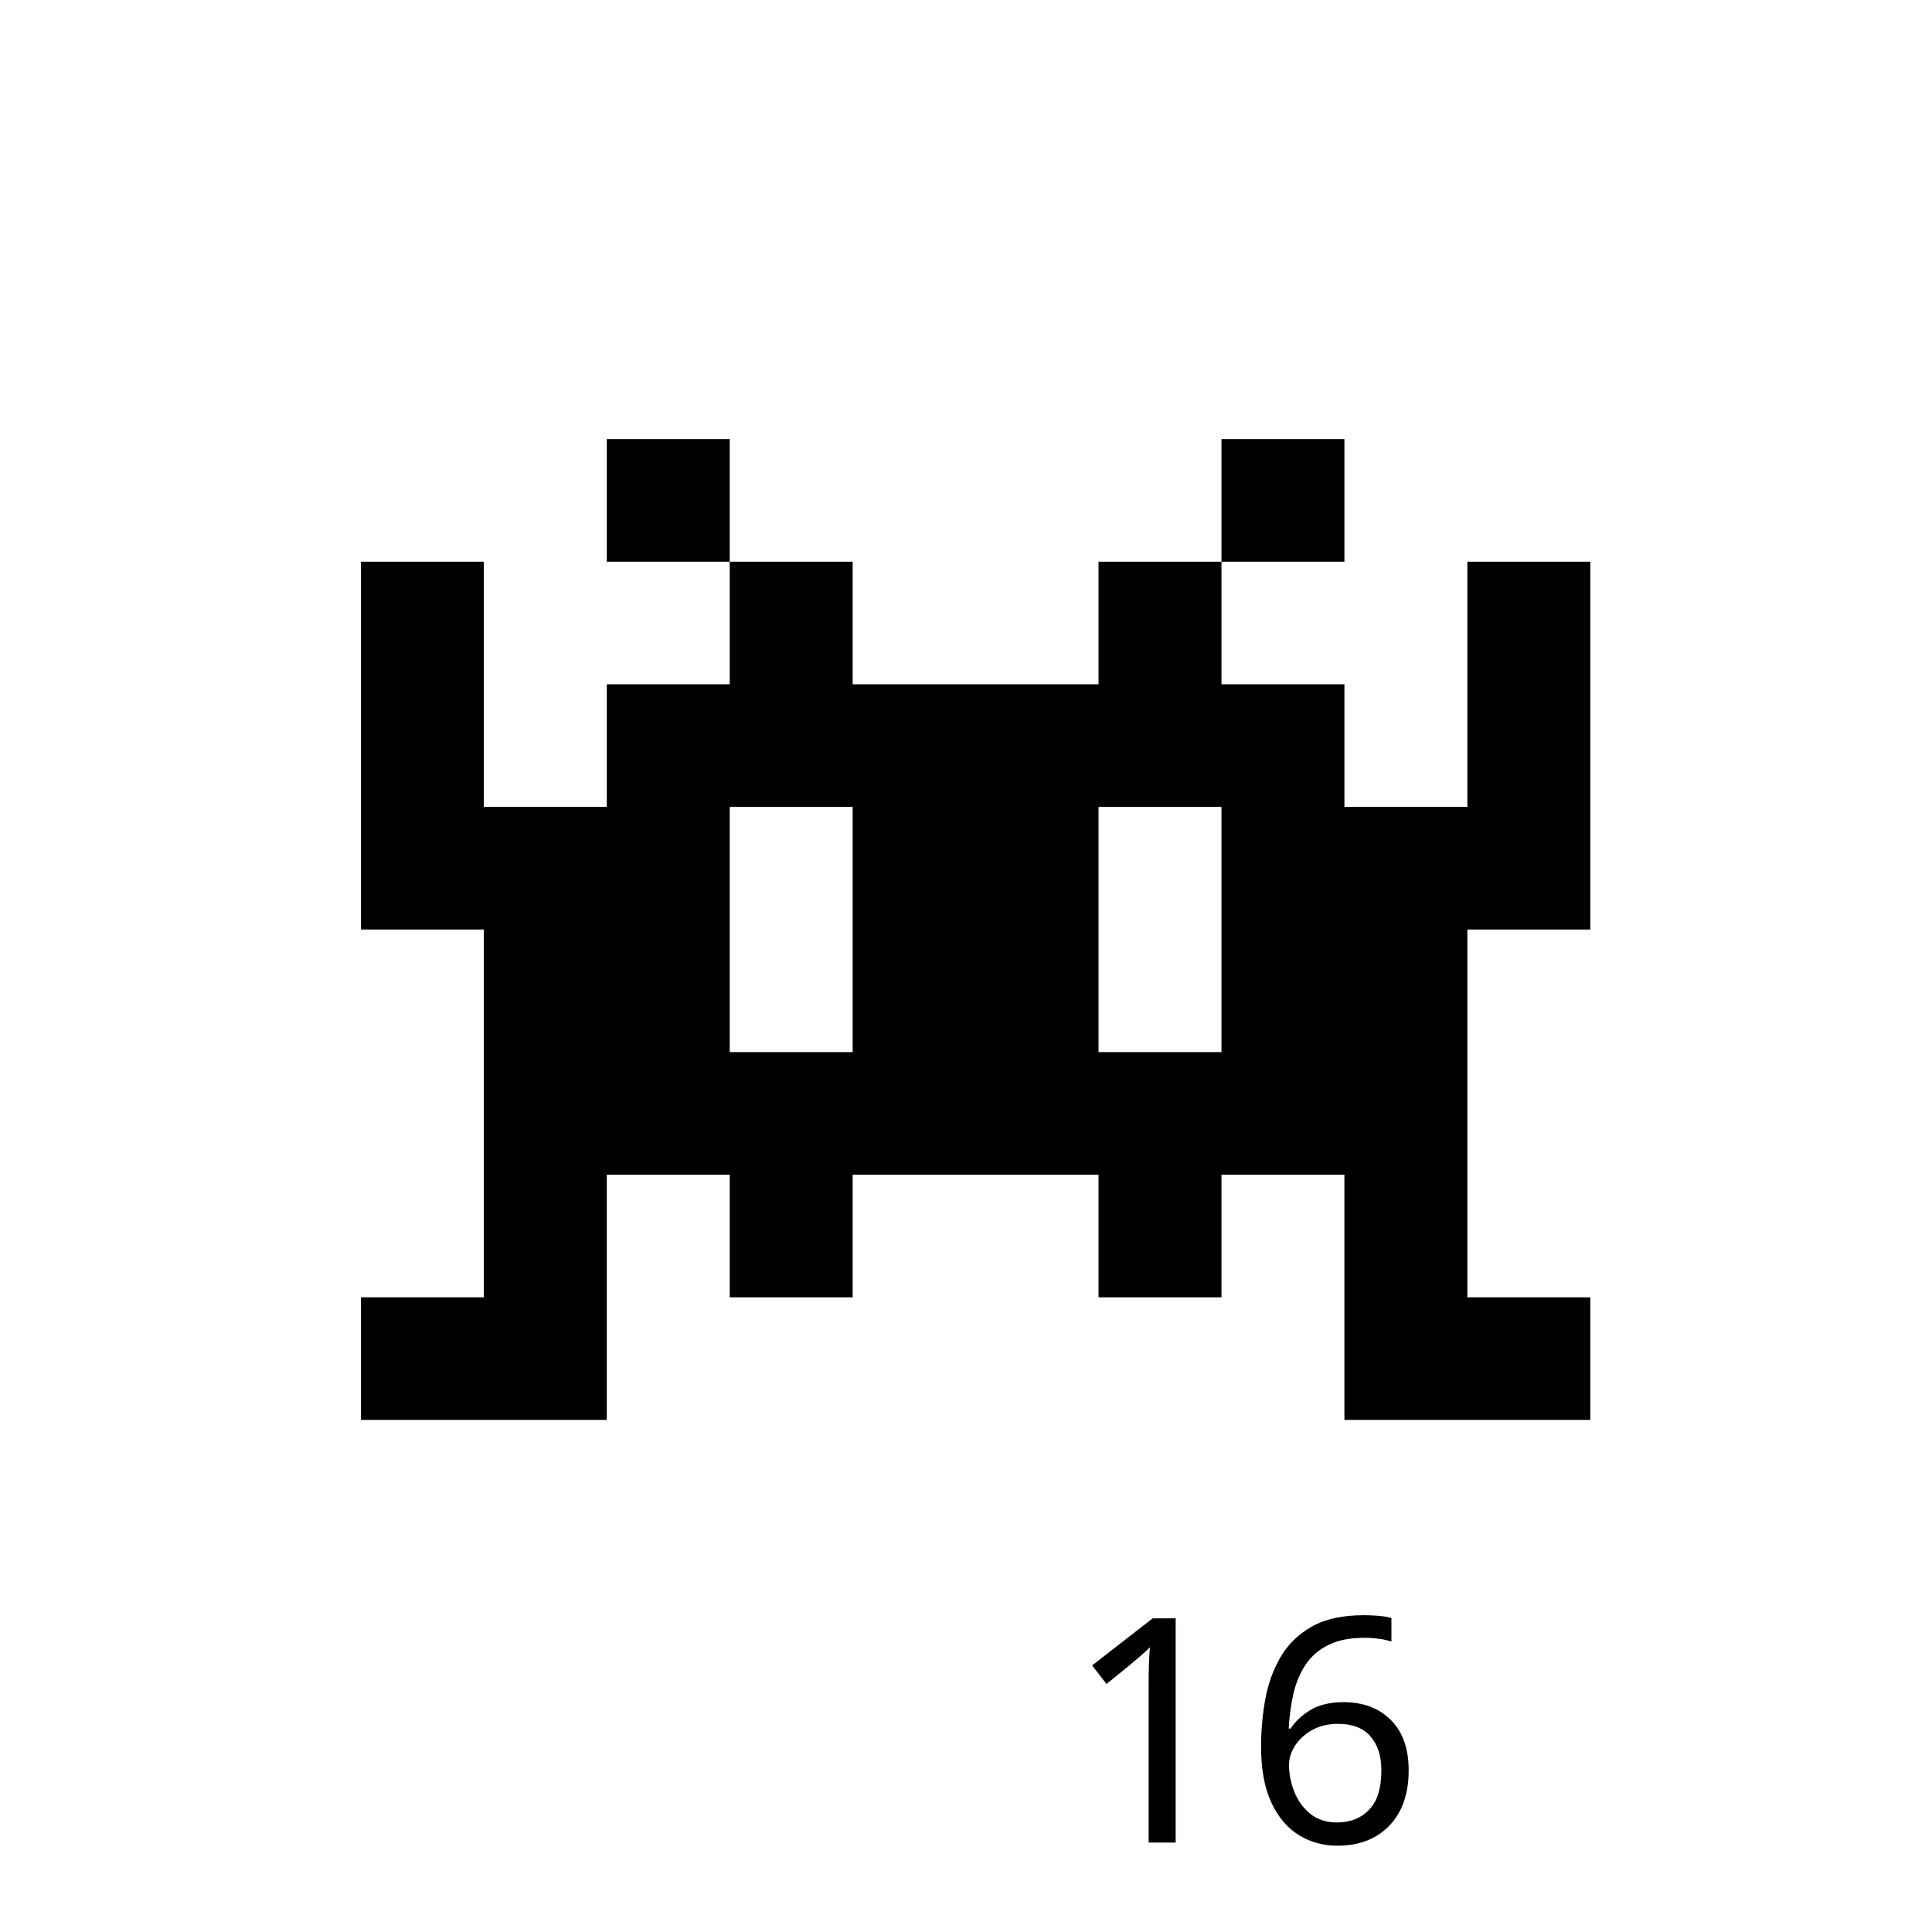
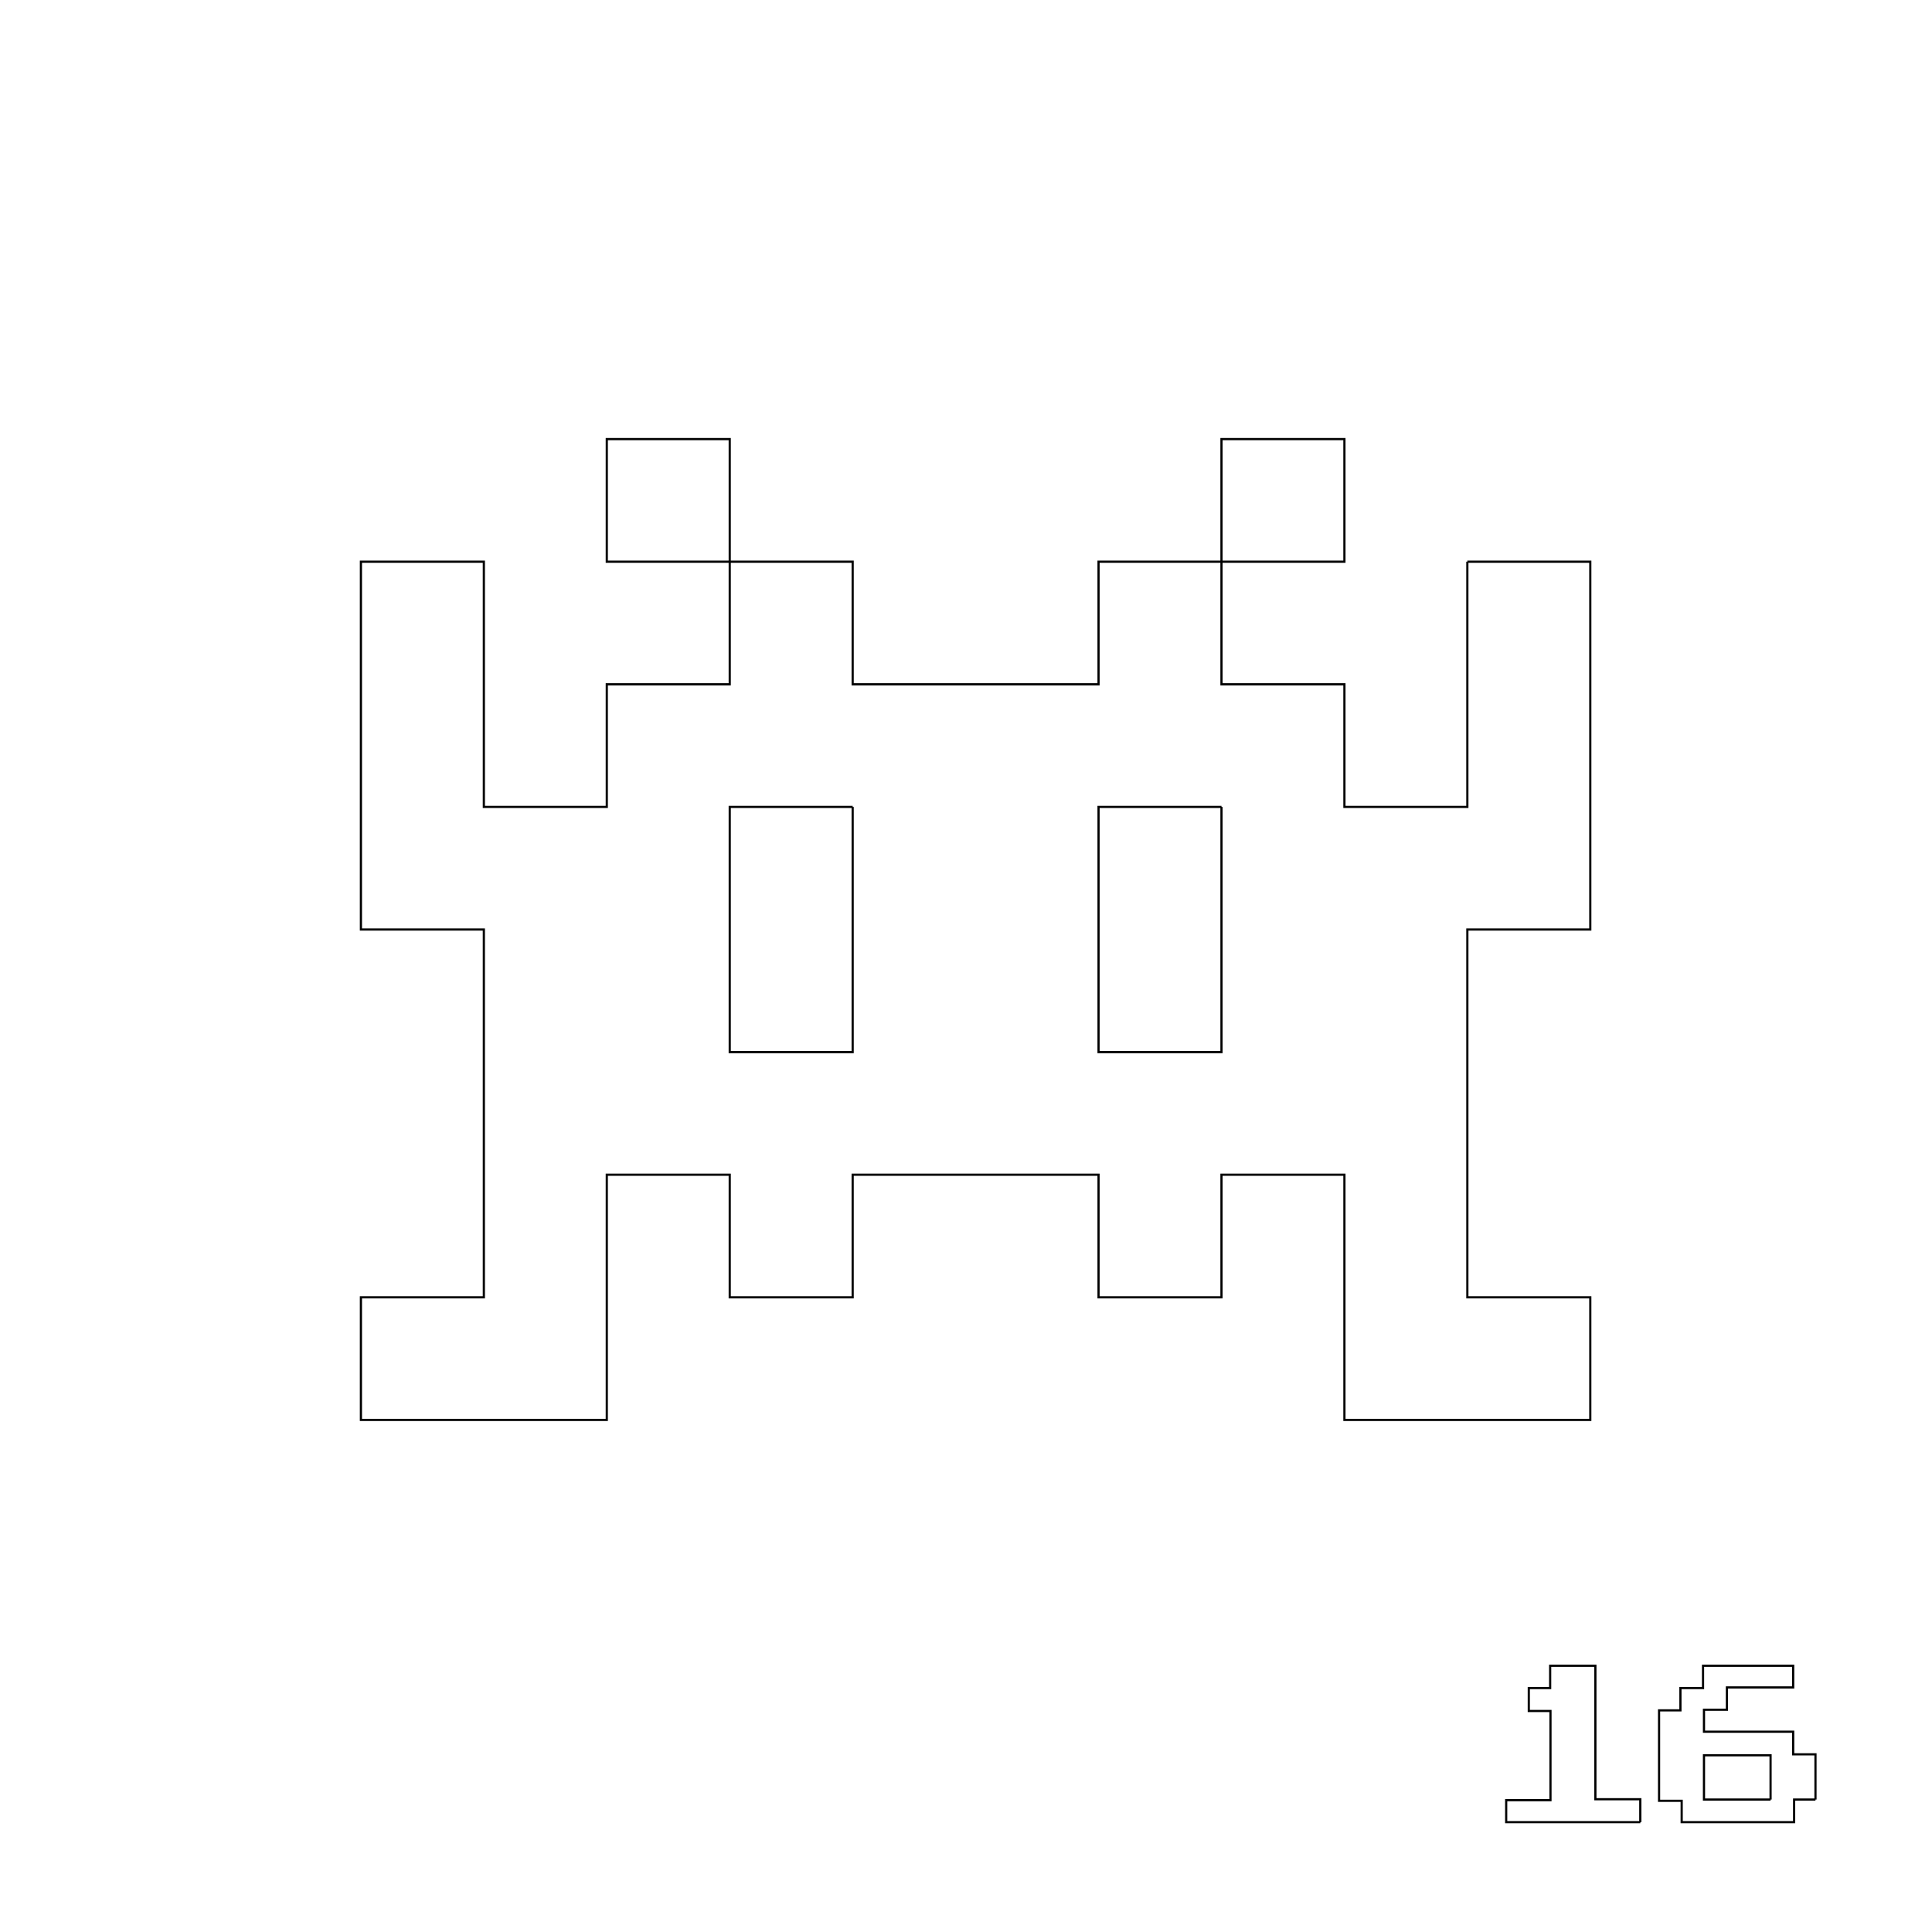
<svg xmlns="http://www.w3.org/2000/svg" width="885.827" height="885.827" id="svg3016" version="1.1">
  <defs id="defs3018" />
  <g id="layer1" transform="translate(0,-166.5354)">
-     <text xml:space="preserve" style="font-size:144px;font-style:normal;font-variant:normal;font-weight:normal;font-stretch:normal;text-align:center;line-height:125%;letter-spacing:0px;word-spacing:0px;text-anchor:middle;fill:#000000;fill-opacity:1;stroke:none;font-family:'8bit';-inkscape-font-specification:'8bit'" x="839.856" y="1011.362" id="text3064">
-       <tspan x="839.856" y="1011.362" id="tspan3185" style="text-align:end;text-anchor:end">16</tspan>
-     </text>
-     <path id="path3053" style="font-size:32px;font-style:normal;font-variant:normal;font-weight:normal;font-stretch:normal;text-align:center;line-height:125%;letter-spacing:0px;word-spacing:0px;text-anchor:middle;fill:#000000;fill-opacity:1;stroke:none;font-family:invaders from space;-inkscape-font-specification:invaders from space" d="m 390.949,536.505 -56.367,0 0,112.428 56.367,0 0,-112.428 m 169.102,0 -56.367,0 0,112.428 56.367,0 0,-112.428 m 112.735,-112.427 56.367,0 0,168.641 -56.367,0 0,168.641 56.367,0 0,56.214 -112.735,0 0,-112.427 -56.368,0 0,56.214 -56.367,0 0,-56.214 -112.735,0 0,56.214 -56.367,0 0,-56.214 -56.367,0 0,112.427 -112.735,0 0,-56.214 56.367,0 0,-168.641 -56.367,0 0,-168.641 56.367,0 0,112.427 56.368,0 0,-56.214 56.367,0 0,-56.214 -56.367,0 0,-56.214 56.367,0 0,56.214 56.367,0 0,56.214 112.735,0 0,-56.214 56.367,0 0,-56.214 56.368,0 0,56.214 -56.368,0 0,56.214 56.368,0 0,56.214 56.367,0 0,-112.427" />
+     <path id="path2987" style="font-size:144px;font-style:normal;font-variant:normal;font-weight:normal;font-stretch:normal;text-align:end;line-height:125%;letter-spacing:0px;word-spacing:0px;text-anchor:end;fill:none;fill-opacity:1;stroke:#000000;font-family:'8bit';-inkscape-font-specification:'8bit'" d="m 752.079,1002.002 -61.488,0 0,-10.08 20.304,0 0,-40.896 -9.936,0 0,-10.512 9.792,0 0,-10.224 20.736,0 0,61.2 20.592,0 0,10.512" />
+     <path id="path2989" style="font-size:144px;font-style:normal;font-variant:normal;font-weight:normal;font-stretch:normal;text-align:end;line-height:125%;letter-spacing:0px;word-spacing:0px;text-anchor:end;fill:none;fill-opacity:1;stroke:#000000;font-family:'8bit';-inkscape-font-specification:'8bit'" d="m 832.4,991.634 -9.792,0 0,10.368 -51.552,0 0,-9.792 -10.368,0 0,-41.472 9.792,0 0,-10.224 10.368,0 0,-10.224 41.328,0 0,9.936 -30.384,0 0,10.224 -10.512,0 0,10.08 40.896,0 0,10.368 10.224,0 0,20.736 m -20.592,0 0,-20.304 -30.528,0 0,20.304 30.528,0" />
+     <path id="path3053" style="font-size:32px;font-style:normal;font-variant:normal;font-weight:normal;font-stretch:normal;text-align:center;line-height:125%;letter-spacing:0px;word-spacing:0px;text-anchor:middle;fill:none;fill-opacity:1;stroke:#000000;font-family:invaders from space;-inkscape-font-specification:invaders from space" d="m 390.949,536.505 -56.367,0 0,112.428 56.367,0 0,-112.428 m 169.102,0 -56.367,0 0,112.428 56.367,0 0,-112.428 m 112.735,-112.427 56.367,0 0,168.641 -56.367,0 0,168.641 56.367,0 0,56.214 -112.735,0 0,-112.427 -56.368,0 0,56.214 -56.367,0 0,-56.214 -112.735,0 0,56.214 -56.367,0 0,-56.214 -56.367,0 0,112.427 -112.735,0 0,-56.214 56.367,0 0,-168.641 -56.367,0 0,-168.641 56.367,0 0,112.427 56.368,0 0,-56.214 56.367,0 0,-56.214 -56.367,0 0,-56.214 56.367,0 0,56.214 56.367,0 0,56.214 112.735,0 0,-56.214 56.367,0 0,-56.214 56.368,0 0,56.214 -56.368,0 0,56.214 56.368,0 0,56.214 56.367,0 0,-112.427" />
  </g>
</svg>
